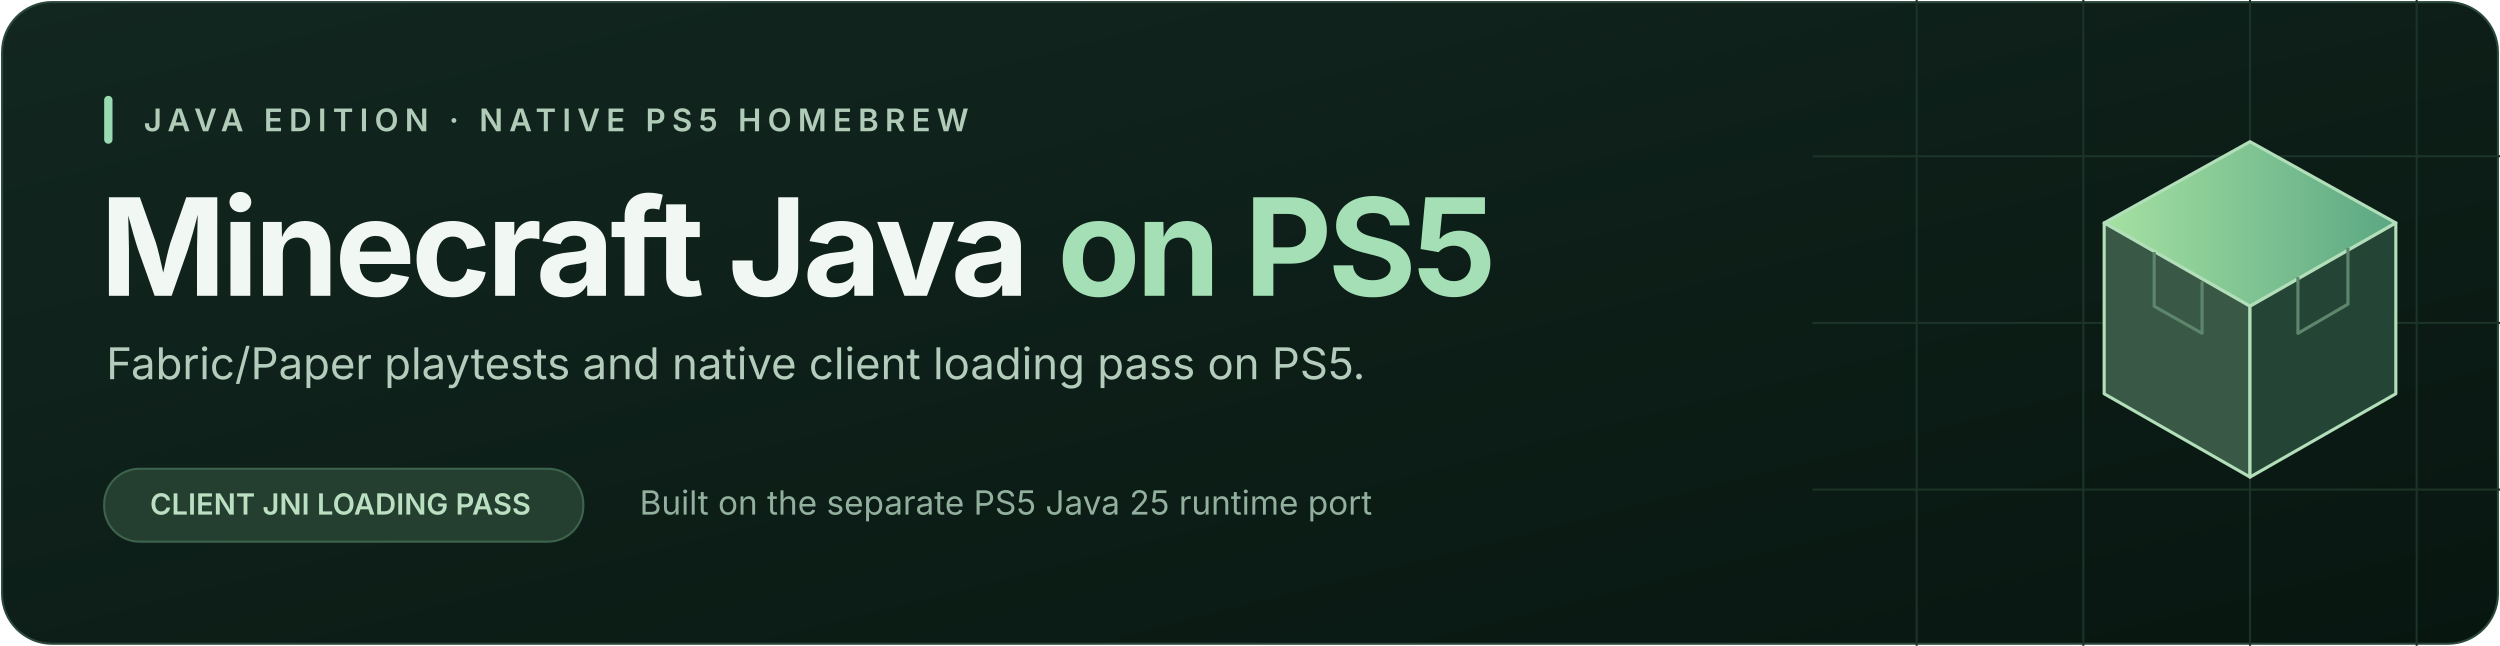
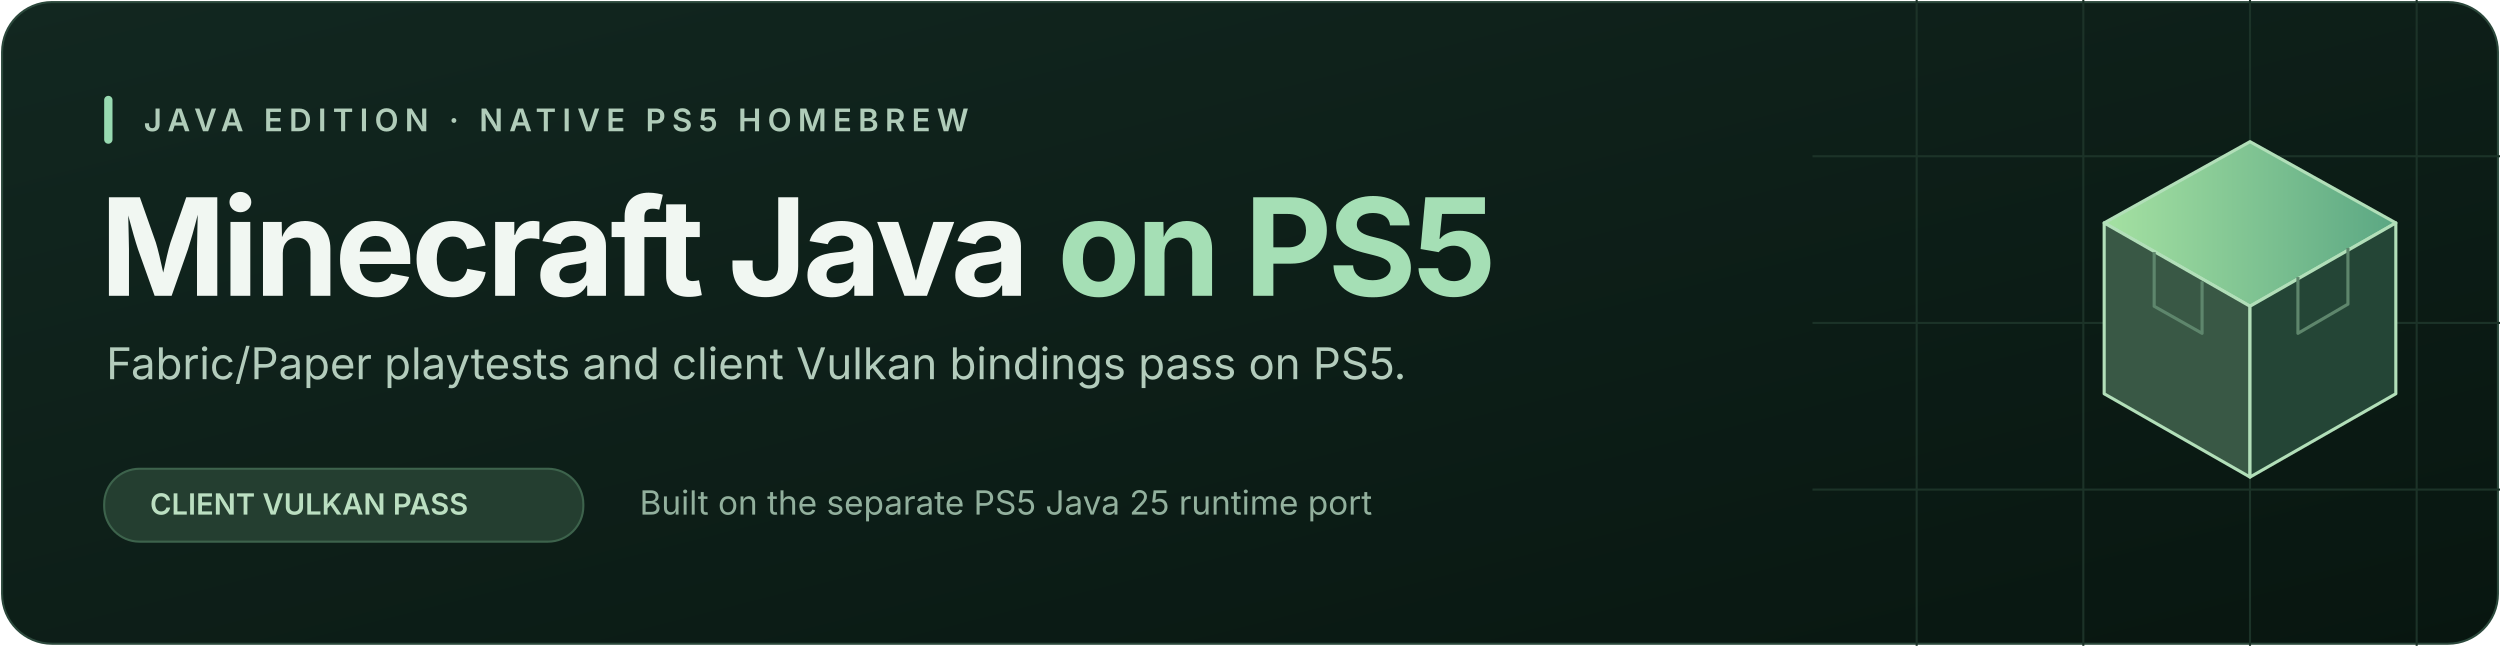
<svg xmlns="http://www.w3.org/2000/svg" width="1200" height="310" viewBox="0 0 1200 310" role="img" aria-labelledby="title description">
  <defs>
    <linearGradient id="background" x2="1" y2="1">
      <stop stop-color="#122720" />
      <stop offset="1" stop-color="#081610" />
    </linearGradient>
    <linearGradient id="grass">
      <stop stop-color="#a5e1a2" />
      <stop offset="1" stop-color="#5ba783" />
    </linearGradient>
  </defs>
  <rect x="1" y="1" width="1198" height="308" rx="24" fill="url(#background)" stroke="#2b483b" />
  <path d="M920 0v310M1000 0v310M1080 0v310M1160 0v310M870 75h330M870 155h330M870 235h330" stroke="#1c3328" />
  <g stroke="#b2dfb9" stroke-width="1.5" stroke-linejoin="round">
    <path d="M1010 107l70-39 70 39-70 40z" fill="url(#grass)" />
    <path d="M1010 107l70 40v82l-70-40z" fill="#395845" />
    <path d="M1080 147l70-40v82l-70 40z" fill="#244536" />
    <path d="M1034 121v26l23 13v-25M1103 133v27l24-14v-27" fill="none" stroke="#5e866c" />
  </g>
  <rect x="50" y="46" width="4" height="23" rx="2" fill="#98dab1" />
  <g font-family="Inter,Segoe UI,Arial,sans-serif">
    <text x="69" y="63" font-size="15" font-weight="600" letter-spacing="3" fill="#b0ccb9">JAVA EDITION · NATIVE PS5 HOMEBREW</text>
    <text x="48" y="142" font-size="65" font-weight="700" letter-spacing="-2" fill="#f1f7f2">Minecraft Java <tspan fill="#a5dfb5">on PS5</tspan>
    </text>
-     <text x="51" y="182" font-size="21" fill="#b3ccbc">Fabric/Paper playtests and native client loading pass on PS5.</text>
+     <text x="51" y="182" font-size="21" fill="#b3ccbc">Fabric/Paper playtests and client Vulkan bindings pass on PS5.</text>
    <rect x="50" y="225" width="230" height="35" rx="17" fill="#243e30" stroke="#3d634c" />
-     <text x="72" y="247" font-size="14" font-weight="600" fill="#bbdfc1">CLIENT JNI LOADING PASS</text>
+     <text x="72" y="247" font-size="14" font-weight="600" fill="#bbdfc1">CLIENT VULKAN PASS</text>
    <text x="307" y="247" font-size="16" fill="#92b09d">Built on the separate PS5 Java 25 runtime port</text>
  </g>
</svg>
